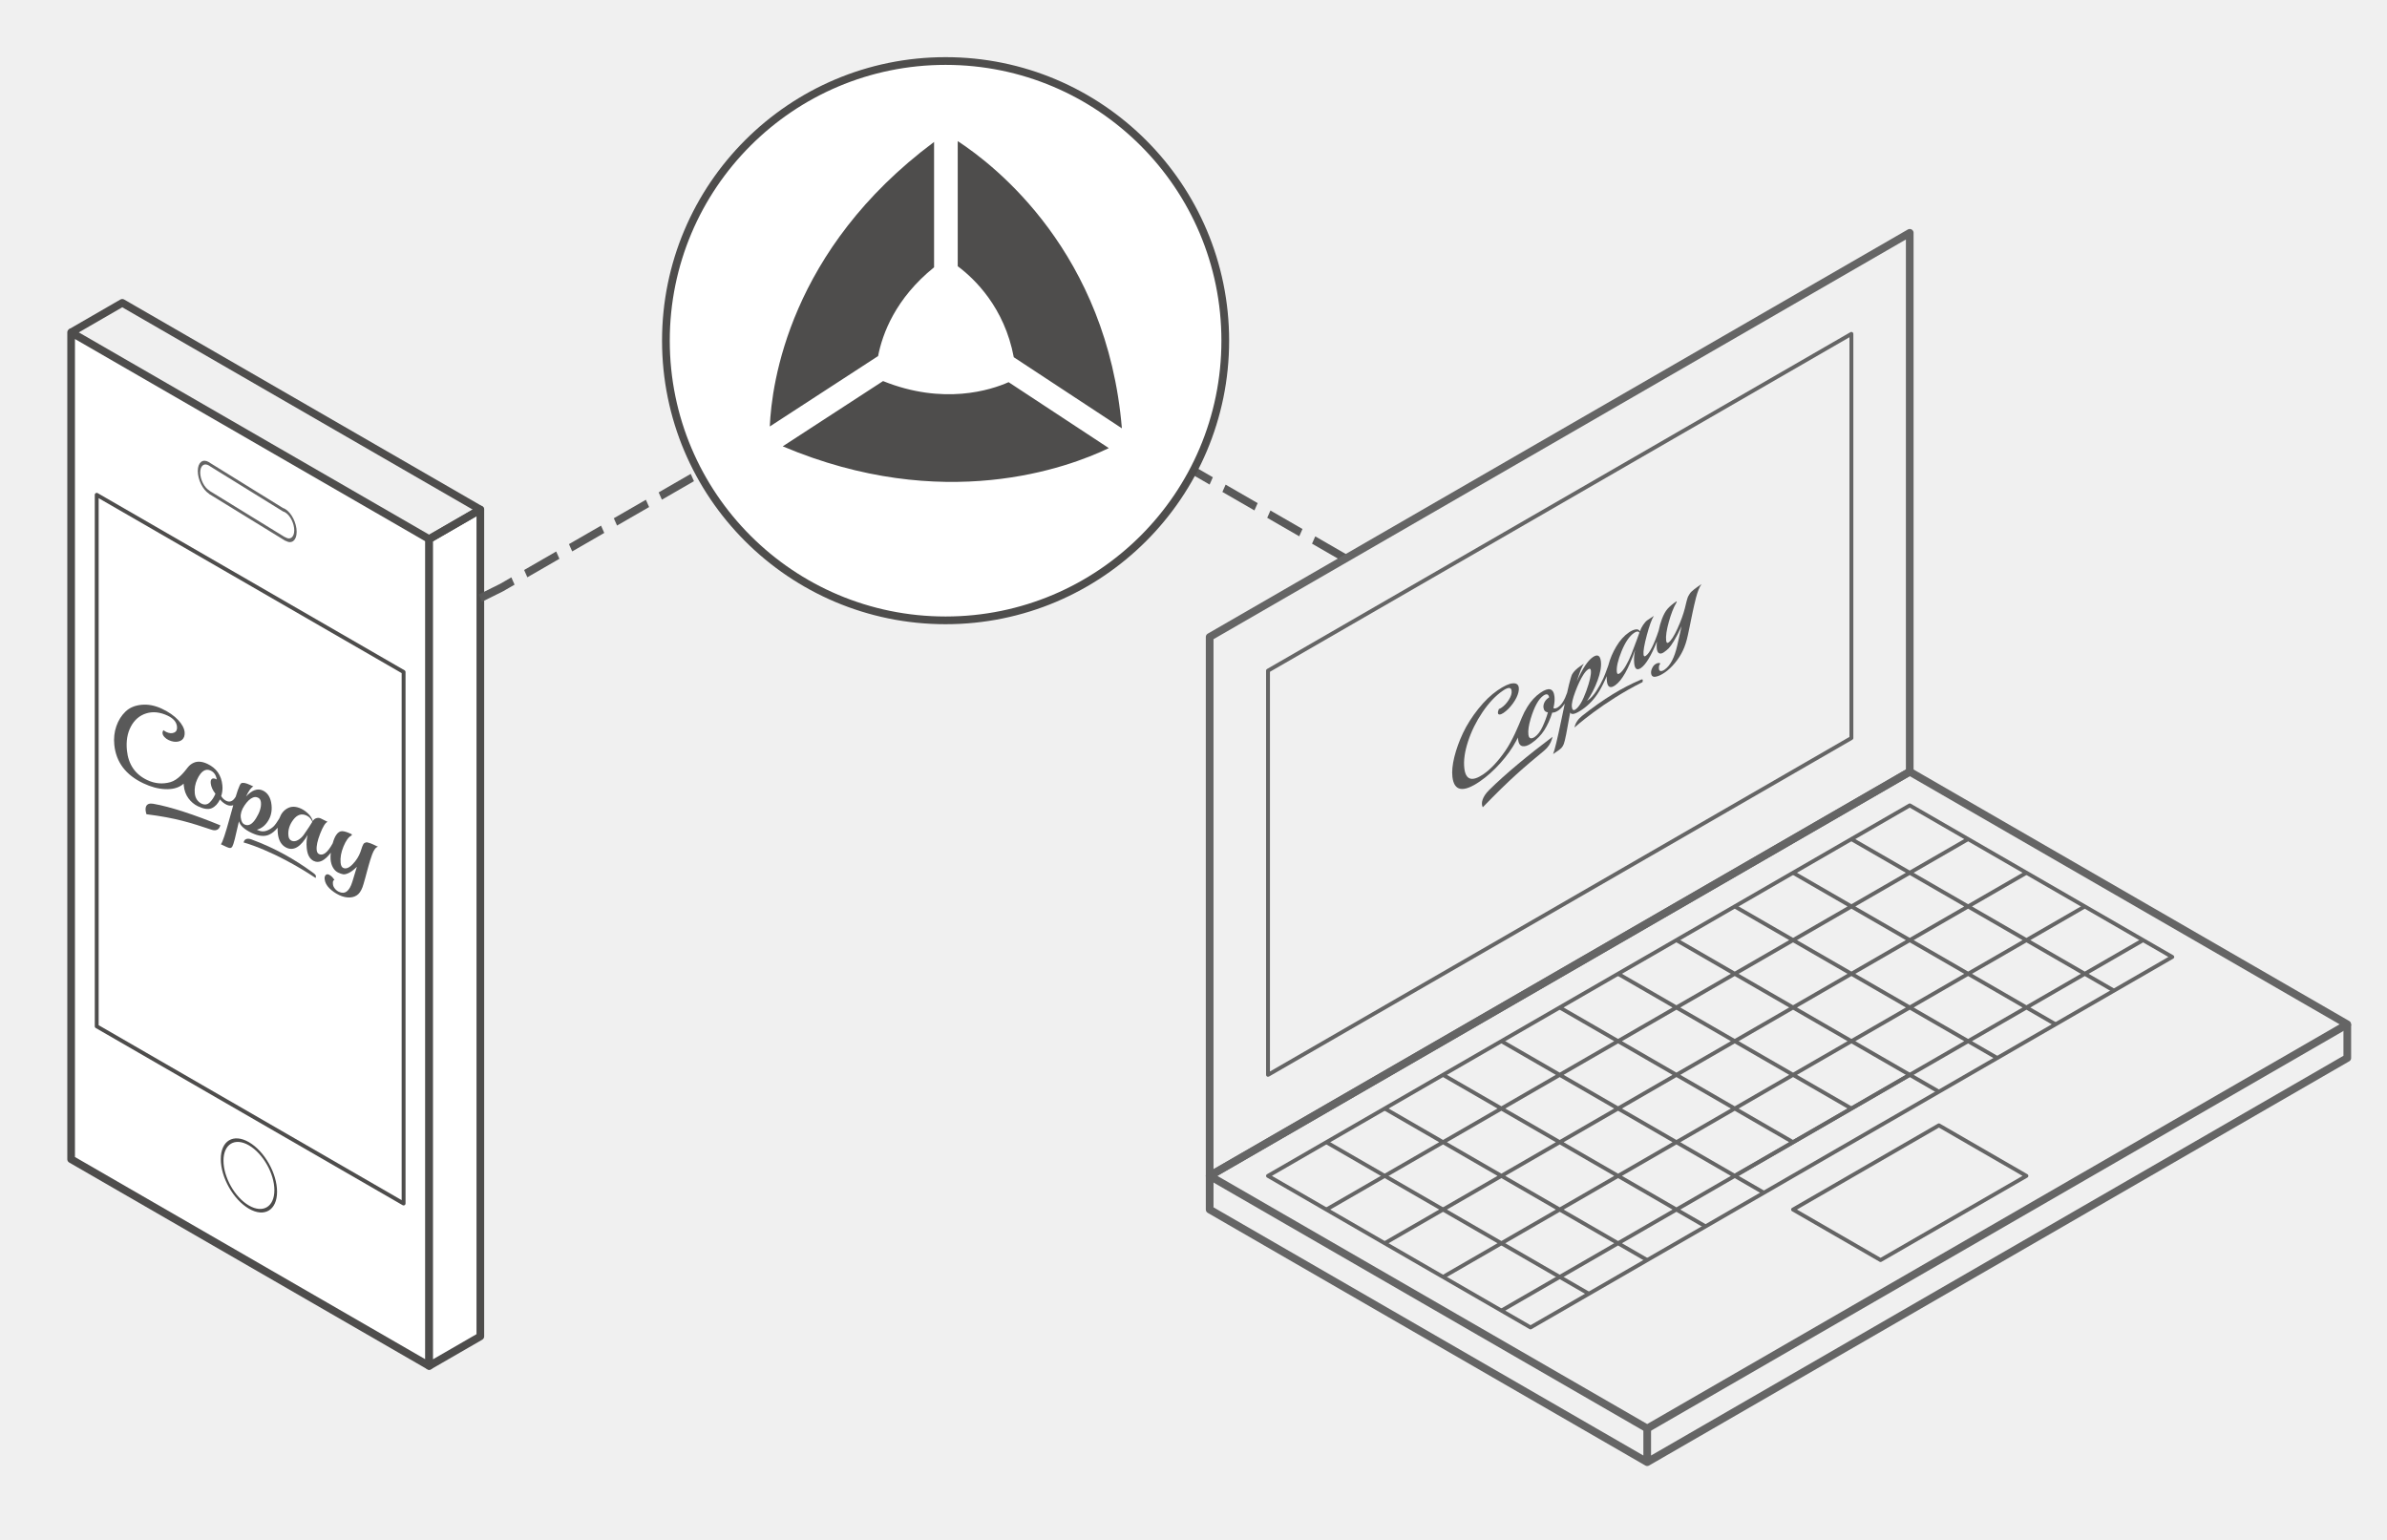
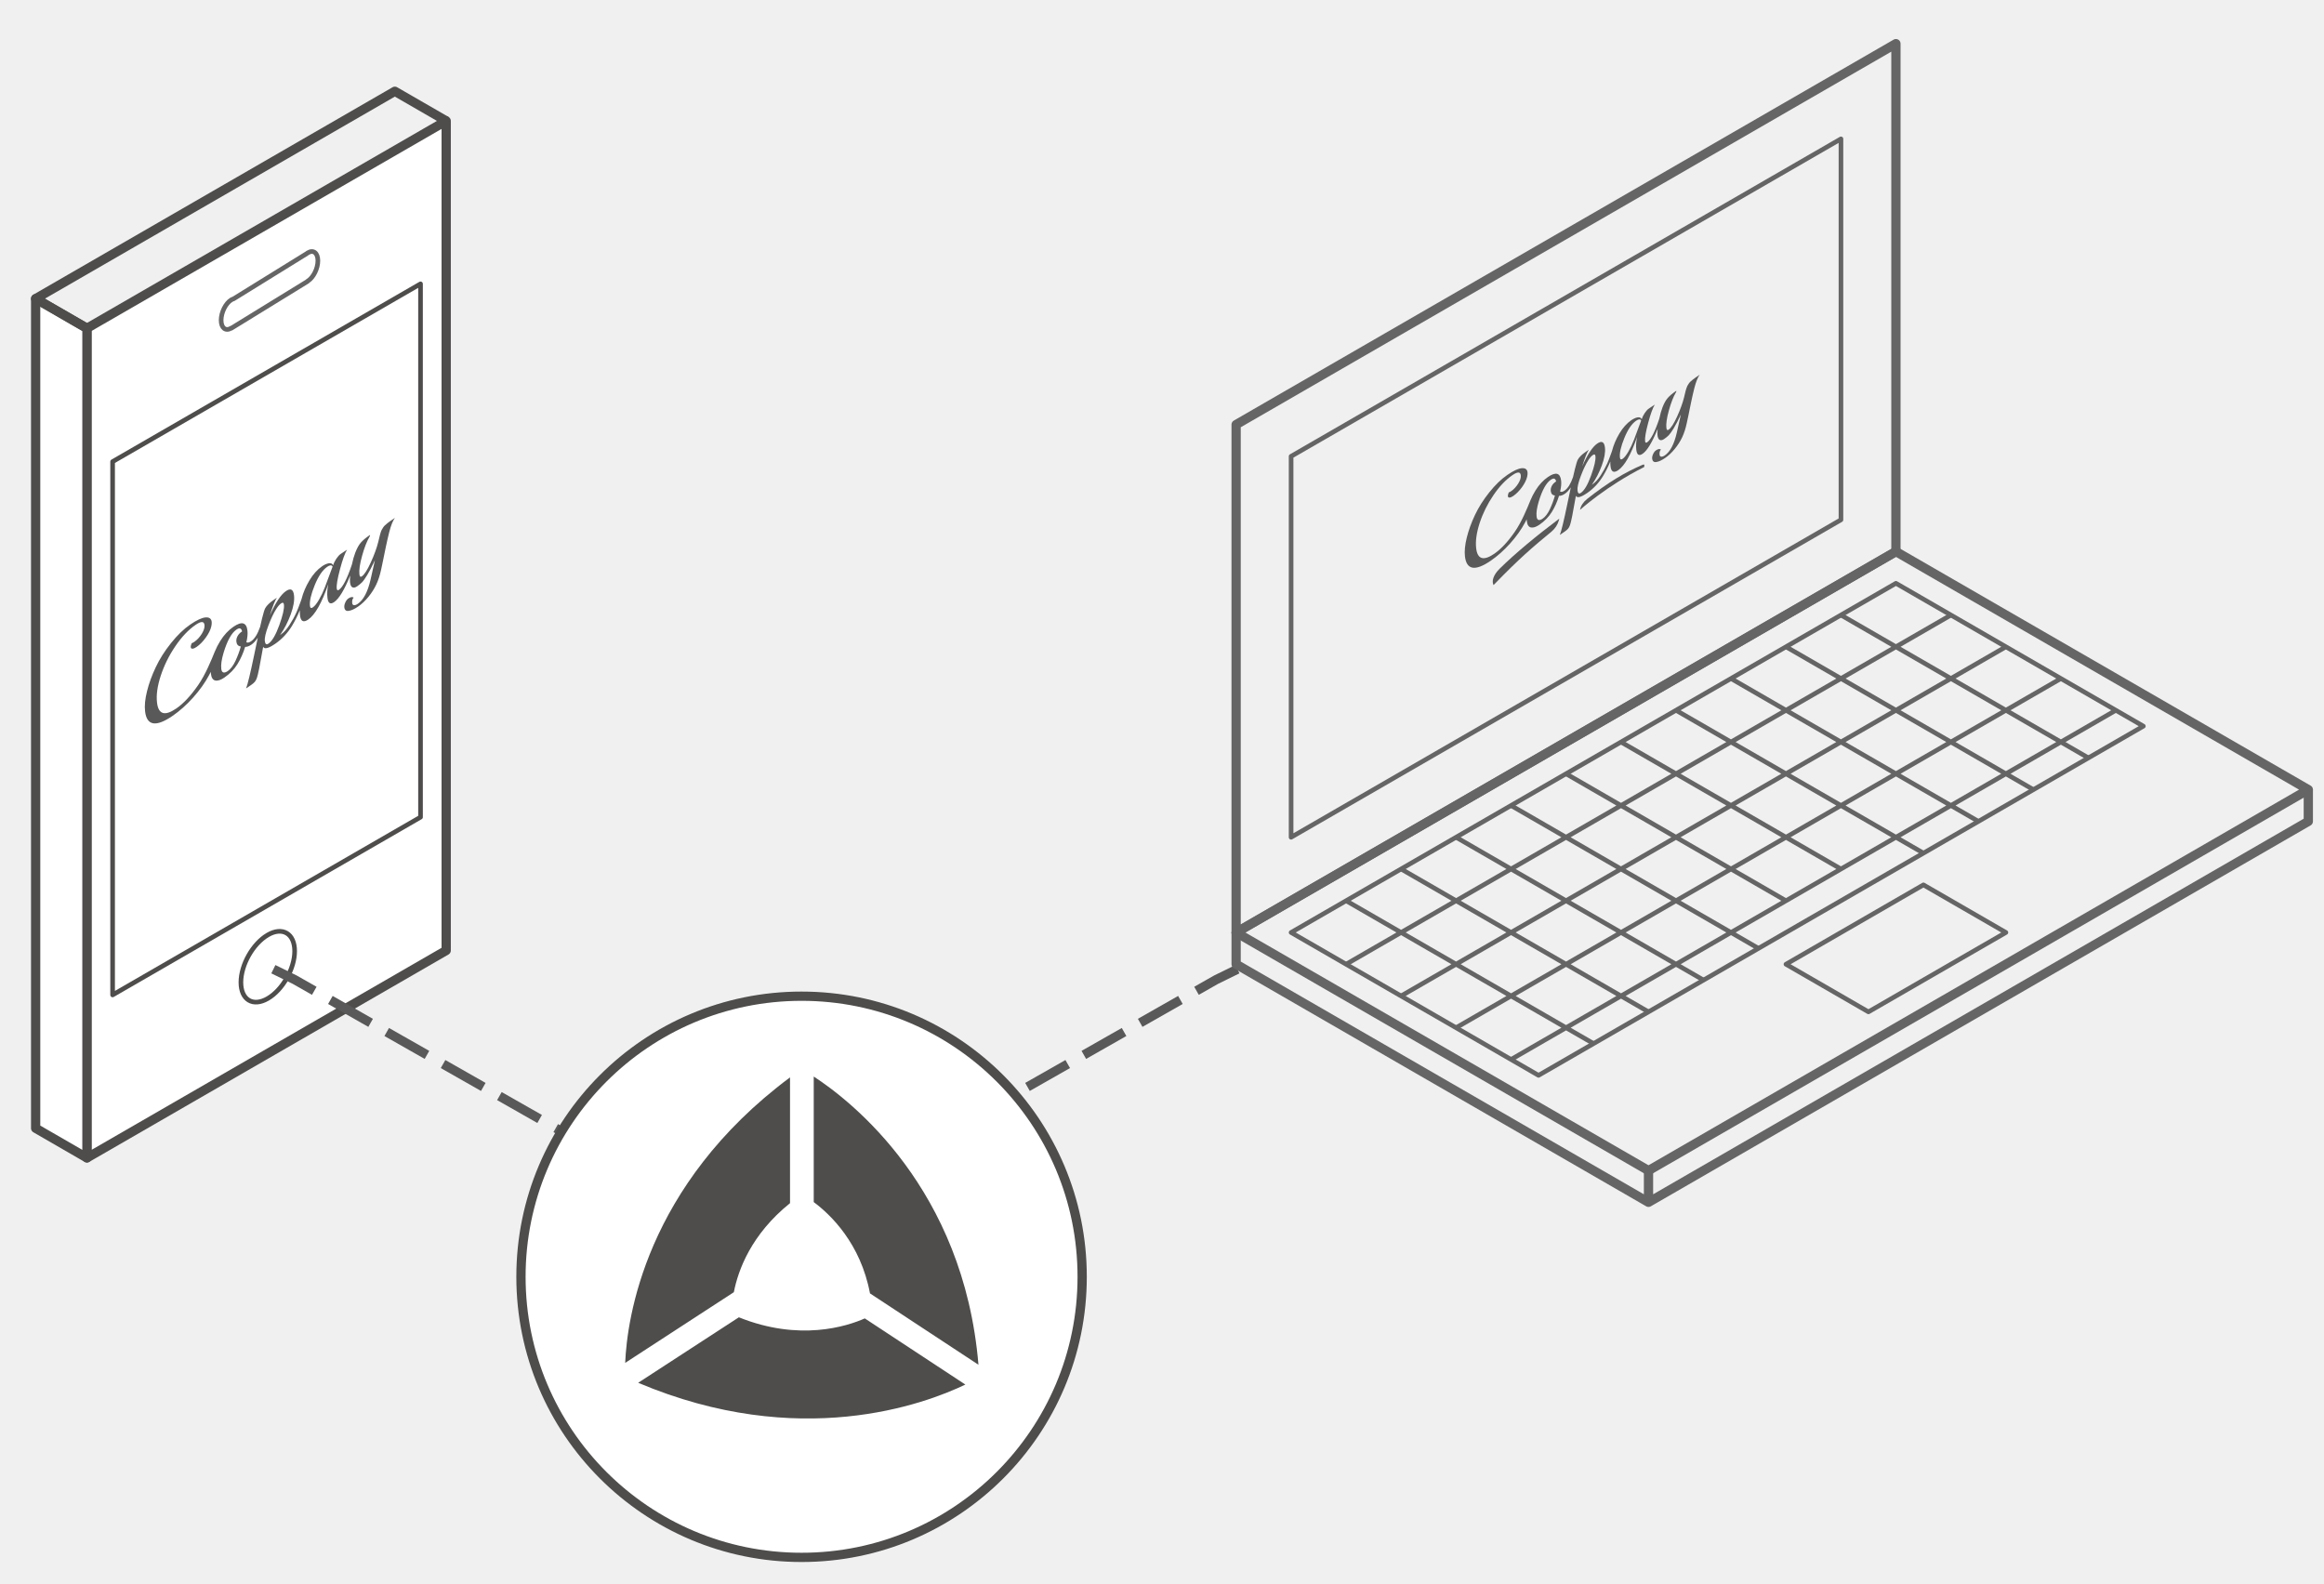
- <svg xmlns="http://www.w3.org/2000/svg" viewBox="0 0 310 200" fill-rule="evenodd" clip-rule="evenodd" stroke-linejoin="round" stroke-miterlimit="1.414">
-   <path d="M55.737 85.358v92.045l-46.5-26.846V43.17l46.5 26.847v15.34z" fill="#fff" stroke-width=".995" stroke="#4E4D4C" />
-   <path d="M12.56 133.298V64.264l39.855 23.012v69.033L12.56 133.295z" fill="#fff" stroke-width=".503" stroke="#4E4D4C" />
-   <path d="M22.85 103.974l.002.002v-.002" fill="#5C544C" fill-rule="nonzero" />
-   <path d="M62.38 66.18v107.387l-6.643 3.835V70.016l6.643-3.835z" fill="#fff" stroke-width=".995" stroke="#4E4D4C" />
-   <path d="M109.78 193.23l1.577-.686L144.107 176" fill="none" stroke-width=".53" stroke-dasharray="2.66,1.06,0,0" stroke="#595959" transform="matrix(1.75405 0 0 2.0032 -130.18 -309.394)" />
-   <path d="M9.238 43.17l6.642-3.835 46.5 26.846-6.643 3.837" fill="none" stroke-width=".995" stroke="#4E4D4C" />
-   <circle cx="75.102" cy="252.109" r="4.281" fill="none" stroke-width=".43" stroke="#4E4D4C" transform="matrix(.81285 .4716 0 .96095 -28.718 -125.02)" />
-   <path d="M107.524 194.48L144.107 176" fill="none" stroke-width=".66" stroke-dasharray="3.31,1.32,0,0" stroke="#595959" transform="matrix(-1.40837 0 0 1.60957 326.197 -240.49)" />
-   <path d="M108.08 179.233v.022H95.885v-.022h-.045c-.892 0-1.616-.724-1.616-1.616 0-.893.724-1.617 1.616-1.617.065 0 .128.004.19.01l11.69.033c.12-.028.244-.043.37-.043.893 0 1.618.724 1.618 1.617 0 .892-.725 1.617-1.617 1.617h-.01z" fill="none" stroke-width=".39" stroke="#656565" transform="matrix(.80895 .49734 0 1.13 -50.378 -186.294)" />
-   <path d="M39.492 108.365c-.226.324-.492.57-.798.744-.306.17-.585.196-.837.08-.233-.114-.366-.328-.398-.647-.08-.74.14-1.437.643-2.092.507-.654 1.08-.83 1.72-.525.36.17.605.443.736.818-.213.36-.57.9-1.07 1.62m-7.725-1.274c-.28-.133-.446-.44-.495-.925-.05-.483.113-.998.48-1.547.37-.55.738-.895 1.103-1.035.222-.09.435-.087.638.01.06.028.105.053.135.077.15.11.238.294.264.55.06.597-.153 1.284-.637 2.06-.484.78-.98 1.048-1.484.808m-3.704-5.893c-.243-.116-.426-.124-.55-.027-.125.098-.173.285-.144.563.046.453.25.906.61 1.36-.186.45-.43.826-.74 1.125-.306.3-.67.35-1.086.152-.508-.27-.793-.716-.856-1.33-.062-.62.043-1.224.315-1.82.5-1.072 1.086-1.45 1.756-1.132.427.202.688.585.78 1.148l-.085-.04zM48.5 109.69c-.243-.117-.5-.21-.778-.28-.085-.023-.165-.017-.24.016-.076.032-.135.06-.18.084-.043.024-.09.085-.14.183-.05.1-.086.177-.108.235-.022.058-.06.168-.112.328l-.122.368c-.216.602-.558 1.143-1.027 1.625-.467.48-.876.64-1.226.47-.184-.086-.294-.305-.33-.654-.067-.658.058-1.366.373-2.126.316-.76.654-1.23 1.014-1.41.053-.035.077-.07.073-.114-.004-.04-.026-.07-.065-.09-.514-.243-.913-.37-1.195-.375-.283-.005-.54.157-.77.488-.177.257-.33.62-.46 1.09-.65 1.186-1.24 1.653-1.774 1.4-.176-.083-.276-.258-.304-.525-.054-.514.096-1.223.45-2.127.35-.904.67-1.42.963-1.545l-.144-.067-.73-.36c-.195-.093-.395-.104-.6-.036-.206.07-.35.196-.433.382-.12-.37-.325-.695-.612-.974-.287-.277-.585-.49-.896-.638-.66-.313-1.24-.34-1.74-.085-.503.256-.864.684-1.085 1.284l-.013.035-.112.18c-.245.396-.44.67-.58.816-.26.268-.58.474-.957.617-.378.144-.766.12-1.165-.068l-.116-.055c.584-.154 1.068-.53 1.45-1.132.383-.6.534-1.292.455-2.073-.096-.945-.47-1.572-1.12-1.88-.69-.328-1.42-.07-2.194.777.382-.797.703-1.232.964-1.304l-.437-.207c-.573-.27-.963-.337-1.17-.2-.104.077-.247.376-.43.896-.066.185-.154.463-.264.832-.343.586-.75.767-1.225.543-.27-.13-.49-.336-.66-.62.15-.45.2-.92.15-1.413-.13-1.296-.774-2.217-1.93-2.766-.69-.327-1.29-.376-1.796-.148-.306.138-.557.336-.754.592l.004-.01c-.465.604-1.273 1.658-2.29 1.94-1.015.28-2.013.188-2.993-.277-1.57-.744-2.45-2.032-2.636-3.86-.12-1.183.05-2.21.51-3.08.462-.873 1.127-1.445 1.995-1.718.87-.27 1.797-.173 2.79.297.745.354 1.15.83 1.21 1.425.04.39-.087.65-.38.774-.29.126-.626.1-1.005-.08-.135-.065-.258-.144-.37-.235-.098.12-.14.256-.124.41.017.154.097.312.243.474.146.162.326.293.54.395.456.216.88.28 1.273.193.395-.087.647-.305.76-.652.055-.19.073-.376.054-.56-.05-.505-.33-1.03-.84-1.58s-1.21-1.037-2.104-1.46c-.892-.425-1.77-.597-2.636-.52-.866.08-1.564.372-2.094.878-.53.507-.93 1.14-1.194 1.9-.264.76-.353 1.566-.267 2.42.228 2.25 1.483 3.916 3.765 4.998.98.467 1.92.72 2.82.76.902.04 1.628-.132 2.18-.52.09-.063.167-.127.24-.19.005.082.01.166.02.252.064.64.266 1.19.604 1.65.336.458.748.803 1.233 1.033.757.36 1.355.442 1.793.25.438-.194.794-.573 1.07-1.136.252.305.54.535.867.69.28.133.565.154.857.064-.14.5-.304 1.082-.486 1.75-.533 1.942-.905 3.05-1.118 3.32l.7.33c.193.093.35.144.472.152.12.01.223-.053.307-.184.08-.13.19-.454.322-.97l.54-2.31c.168.56.718 1.06 1.65 1.503.932.443 1.706.51 2.322.207.38-.188.73-.48 1.055-.877-.01.23-.003.47.022.714.096.944.47 1.57 1.12 1.88.942.447 1.86-.105 2.757-1.656-.143.52-.18 1.098-.116 1.735.086.852.392 1.403.916 1.65.675.32 1.41-.04 2.205-1.08-.04.335-.05.626-.028.873.04.424.147.784.325 1.078.176.296.394.504.65.626.258.122.48.198.662.226.183.028.426-.03.73-.174.305-.145.654-.412 1.05-.8l-.593 1.948c-.382 1.236-.966 1.668-1.753 1.295-.204-.097-.377-.235-.52-.416-.143-.18-.225-.368-.245-.563-.036-.37.03-.544.198-.523-.06-.126-.15-.257-.276-.395-.124-.135-.27-.245-.44-.325-.17-.08-.312-.062-.425.055-.114.117-.16.29-.136.515.044.432.248.83.613 1.193.365.364.79.66 1.276.892.485.23.953.332 1.403.306.45-.026.814-.174 1.092-.443.278-.27.5-.706.67-1.31.064-.195.144-.477.24-.847.097-.37.16-.603.186-.697.028-.096.103-.366.224-.813.12-.446.274-.933.46-1.46.233-.624.49-.962.77-1.014l-.596-.284zm-29.18 42.45l.003.006-.003-.006" fill="#595959" fill-rule="nonzero" />
-   <path d="M28.618 107.193c-3.307-1.36-6.48-2.414-8.72-2.802-.935-.16-1.17.467-.877 1.36 3.808.48 5.69 1.09 8.47 2.017.494.164.886.023 1.045-.366.03-.07.057-.14.085-.206m12.373 6.832c.1-.357-.014-.44-.436-.746-2.307-1.68-4.845-3.134-7.9-4.26-.514-.19-.937-.076-1.018.397 0 0 3.834.974 9.35 4.607zm170.91-29.15c-.214.553-.465 1.08-.754 1.58-.29.5-.556.83-.794.992-.22.15-.345.094-.376-.172-.07-.62.134-1.516.61-2.69.48-1.177 1.02-1.972 1.627-2.387.34-.233.57-.243.694-.03-.2.572-.536 1.474-1.01 2.705m-7.293 7.267c-.266.184-.422.074-.468-.33-.05-.403.103-1.07.45-1.992.35-.925.697-1.653 1.04-2.186.21-.328.41-.558.604-.69.055-.038.097-.062.125-.072.14-.06.224.017.25.232.056.498-.145 1.38-.6 2.65-.46 1.267-.927 2.064-1.404 2.39m-3.498-1.52c-.23.158-.403.35-.52.58-.117.228-.163.458-.136.69.044.378.236.584.577.62-.176.63-.41 1.254-.7 1.874-.29.62-.63 1.065-1.026 1.336-.48.3-.75.194-.808-.32-.06-.517.04-1.205.297-2.067.473-1.565 1.026-2.565 1.658-3 .405-.275.65-.2.74.23l-.083.058zm19.296-14.37c-.23.158-.473.353-.733.587-.08.074-.156.167-.227.28-.07.115-.127.206-.168.276-.042.07-.086.18-.133.328-.047.15-.08.263-.1.342-.02.08-.057.223-.107.434-.05.21-.09.37-.115.48-.204.807-.527 1.696-.97 2.666-.442.97-.828 1.57-1.158 1.795-.174.12-.278.035-.31-.26-.065-.546.053-1.354.35-2.42.3-1.065.618-1.882.958-2.45.05-.09.072-.15.068-.184-.004-.034-.024-.04-.06-.014-.487.334-.863.653-1.13.956-.267.303-.51.738-.726 1.303-.168.44-.313.95-.435 1.538-.614 1.837-1.173 2.927-1.675 3.272-.165.112-.26.057-.286-.166-.05-.43.092-1.264.424-2.506.332-1.242.636-2.083.912-2.522l-.137.094-.69.46c-.183.124-.372.333-.566.623-.196.29-.33.568-.41.835-.114-.218-.307-.302-.578-.25-.27.05-.553.178-.846.38-.624.426-1.172 1.036-1.645 1.828-.472.792-.813 1.593-1.022 2.403l-.012.045-.105.29c-.23.646-.415 1.117-.55 1.412-.244.54-.545 1.083-.902 1.634-.357.55-.723.954-1.1 1.21l-.11.078c.553-.788 1.01-1.675 1.37-2.664.363-.99.506-1.81.43-2.462-.09-.79-.442-.974-1.057-.553-.65.445-1.34 1.493-2.07 3.142.36-1.173.663-1.936.91-2.29l-.413.283c-.54.37-.91.734-1.106 1.09-.096.188-.23.628-.404 1.32-.062.25-.145.61-.25 1.08-.323.932-.708 1.55-1.156 1.858-.257.176-.464.22-.62.135.14-.588.185-1.088.137-1.5-.124-1.08-.732-1.25-1.823-.5-.65.445-1.216 1.055-1.696 1.83-.29.466-.527.93-.713 1.386 0-.004.003-.01.004-.014-.44 1.084-1.204 2.97-2.16 4.35-.96 1.38-1.905 2.387-2.83 3.022-1.486 1.018-2.316.763-2.49-.765-.115-.99.046-2.148.482-3.48.435-1.33 1.063-2.603 1.883-3.813.82-1.21 1.698-2.137 2.634-2.778.706-.485 1.087-.478 1.144.02.038.326-.08.71-.357 1.15-.276.437-.593.78-.95 1.025-.13.09-.246.15-.35.185-.094.22-.133.395-.118.524.014.13.09.19.23.183.135-.007.305-.08.507-.217.43-.296.832-.7 1.203-1.214.373-.514.61-.997.718-1.45.052-.24.07-.436.05-.59-.047-.422-.31-.613-.792-.576-.48.037-1.142.345-1.985.923-.842.58-1.672 1.38-2.49 2.402-.816 1.023-1.476 2.066-1.98 3.127-.5 1.06-.873 2.096-1.123 3.106-.25 1.01-.335 1.87-.253 2.584.216 1.88 1.4 2.082 3.556.604.925-.634 1.813-1.426 2.663-2.375.85-.95 1.537-1.91 2.058-2.885.086-.16.16-.305.23-.447.003.075.01.15.017.22.06.537.252.837.57.9.32.065.708-.06 1.166-.375.716-.49 1.28-1.068 1.694-1.73.413-.664.75-1.414 1.01-2.25.24.012.512-.087.82-.297.264-.18.533-.474.81-.88-.135.63-.288 1.358-.46 2.19-.503 2.424-.855 3.88-1.056 4.37l.66-.452c.184-.126.333-.25.447-.376.115-.124.21-.295.29-.51.08-.217.18-.64.307-1.274l.512-2.782c.158.345.678.216 1.558-.387s1.61-1.387 2.192-2.35c.36-.595.69-1.258.997-1.988-.01.228-.003.445.02.65.09.79.444.974 1.058.553.89-.61 1.758-2.14 2.604-4.592-.132.648-.168 1.237-.107 1.77.082.712.37.9.865.56.638-.437 1.33-1.584 2.08-3.44-.037.362-.045.647-.024.857.036.36.138.582.306.666.167.085.373.044.616-.123.243-.166.45-.337.623-.51.173-.175.403-.497.69-.967.288-.47.618-1.107.99-1.91l-.56 2.497c-.36 1.59-.912 2.64-1.655 3.15-.192.132-.356.19-.49.177-.136-.016-.213-.105-.232-.268-.035-.31.026-.546.186-.71-.057-.055-.144-.08-.26-.072-.12.008-.26.066-.42.176-.16.11-.293.283-.4.518-.106.235-.15.447-.127.636.04.36.234.513.58.457.344-.054.745-.24 1.204-.554.457-.314.9-.73 1.324-1.25.426-.517.77-1.056 1.032-1.616s.473-1.218.633-1.976c.06-.254.135-.61.226-1.065.09-.458.15-.745.175-.865l.21-1.01c.114-.556.26-1.186.436-1.89.22-.845.462-1.447.727-1.805l-.564.387zm-27.57 28.442" fill="#595959" fill-rule="nonzero" />
-   <path d="M201.634 95.69c-3.123 2.34-6.12 4.822-8.235 6.912-.885.872-1.108 1.723-.83 2.245 3.593-3.717 5.373-5.208 7.996-7.376.465-.382.835-.946.986-1.49l.08-.29m11.687-7.102c.092-.446-.015-.4-.413-.228-2.178.937-4.575 2.346-7.46 4.63-.485.385-.885.957-.96 1.493 0 0 3.622-3.285 8.832-5.897z" fill="#595959" fill-rule="nonzero" />
-   <path d="M213.923 185.527l90.92-52.492-56.825-32.807-90.92 52.492 56.825 32.807z" fill="none" stroke-width=".998" stroke="#656565" />
-   <path d="M213.923 185.527v4.375L157.1 157.094v-4.374m56.823 37.182l90.92-52.492v-4.375" fill="none" stroke-width=".998" stroke="#656565" />
-   <path d="M232.865 157.094l11.365 6.56 18.94-10.934-11.363-6.562-18.942 10.936zm-34.095 15.31l83.342-48.117-34.094-19.685-83.34 48.118 34.092 19.684z" fill="none" stroke-width=".506" stroke="#656565" />
-   <path d="M229.076 154.907l-3.787-2.187 22.73-13.123 3.785 2.187" fill="none" stroke-width=".506" stroke="#656565" />
-   <path d="M206.348 168.03l-34.096-19.685" fill="none" stroke-width=".504" stroke="#656565" />
-   <path d="M213.923 163.656L179.83 143.97m41.67 15.31l-34.095-19.683m37.883 13.123l-30.306-17.497m37.883 13.123l-30.307-17.498m37.882 13.122l-30.305-17.496m37.883 13.123L217.712 122.1m41.67 15.31l-34.094-19.685m41.672 15.31l-34.095-19.684m41.67 15.31L240.44 108.98m-68.187 48.117l83.342-48.117m-75.764 52.49l83.34-48.116m-75.764 52.493l83.342-48.118m-75.765 52.492l83.342-48.118" fill="none" stroke-width=".506" stroke="#656565" />
-   <path d="M157.1 152.72V82.73l90.918-52.49v69.988l-90.92 52.492z" fill="none" stroke-width=".998" stroke="#656565" />
-   <path d="M164.677 139.597V87.105l75.764-43.743v52.492l-75.76 43.743z" fill="none" stroke-width=".506" stroke="#656565" />
-   <circle cx="221.703" cy="167.426" r="55.426" fill="#fff" stroke-width="1.53" stroke="#4E4D4C" transform="translate(-22.485 -65.472) scale(.65533)" />
-   <path d="M131.66 46.395l14.04 9.236c-1.914-22.81-16.443-34.124-21.32-37.304v16.25c2.19 1.63 6.067 5.356 7.28 11.82zM99.973 55.39l14.065-9.146c.563-2.894 2.257-7.488 7.27-11.526V18.436c-18.78 13.99-21.1 31.35-21.335 36.955zm14.71-5.896l-13.03 8.474c20.855 8.822 37.09 2.762 42.35.232l-13.016-8.564c-2.325 1.034-8.47 3.01-16.303-.142z" fill="#4E4D4C" />
+ <svg xmlns="http://www.w3.org/2000/svg" viewBox="0 0 251 171" fill-rule="evenodd" clip-rule="evenodd" stroke-linejoin="round" stroke-miterlimit="1.414">
+   <path d="M9.39 48.258v76.8l38.8-22.4v-89.6l-38.8 22.4v12.8z" fill="#fff" stroke="#4e4d4c" />
+   <path d="M45.418 88.258v-57.6l-33.256 19.2v57.6l33.256-19.2z" fill="#fff" stroke-width=".5" stroke="#4e4d4c" />
+   <path d="M3.85 32.258v89.6l5.54 3.2v-89.6l-5.54-3.2z" fill="#fff" stroke="#4e4d4c" />
+   <path d="M48.19 13.058l-5.544-3.2-38.797 22.4 5.54 3.2" fill="none" stroke="#4e4d4c" />
+   <path d="M28.922 100.98c-1.602.93-2.903 3.224-2.903 5.118 0 1.894 1.3 2.678 2.9 1.748 1.604-.93 2.905-3.222 2.905-5.117s-1.3-2.68-2.904-1.75z" fill="none" stroke-width=".5" stroke="#4e4d4c" />
+   <path d="M24.98 35.434v.02l8.23-5.06v-.02c.01-.006.02-.012.03-.02.604-.37 1.093-1.352 1.093-2.194 0-.84-.49-1.223-1.092-.853-.04.027-.084.056-.126.09l-7.89 4.88c-.08.023-.165.06-.25.113-.603.37-1.092 1.354-1.092 2.196 0 .84.49 1.223 1.092.853l.008-.007z" fill="none" stroke-width=".5" stroke="#656565" />
+   <path d="M29.524 104.68l2.308 1.132 47.93 27.26m53.884-28.392l-2.308 1.132-47.93 27.26" fill="none" stroke-dasharray="5,2,0,0" stroke="#595959" />
+   <g fill="#595959" fill-rule="nonzero">
+     <path d="M176.46 47.537c-.166.434-.363.847-.59 1.238-.226.39-.433.65-.62.78-.172.117-.27.072-.294-.137-.056-.484.104-1.187.48-2.11.374-.92.798-1.543 1.272-1.868.266-.183.447-.19.544-.025-.158.45-.42 1.157-.79 2.122m-5.72 5.695c-.208.143-.33.057-.366-.26-.037-.316.082-.837.355-1.56.276-.726.547-1.297.817-1.714.164-.258.322-.44.473-.542.042-.03.075-.05.097-.057.11-.05.176.012.195.18.045.39-.112 1.083-.47 2.076-.36.994-.725 1.62-1.1 1.875m-2.74-1.19c-.18.123-.316.274-.408.453-.092.18-.127.36-.106.542.034.296.184.458.45.485-.136.495-.318.984-.546 1.47-.227.487-.495.836-.804 1.047-.376.236-.587.153-.633-.25-.047-.405.03-.945.233-1.62.37-1.227.804-2.01 1.3-2.35.316-.217.508-.157.578.18l-.065.044zm15.124-11.263c-.18.123-.37.276-.575.46-.06.057-.12.13-.176.22-.056.088-.1.16-.132.215-.032.055-.066.14-.103.257-.038.115-.065.204-.08.266-.017.062-.045.175-.084.34l-.09.378c-.16.632-.414 1.33-.76 2.09-.347.76-.65 1.23-.91 1.406-.135.095-.217.027-.243-.202-.05-.43.044-1.064.277-1.9.234-.834.484-1.474.75-1.918.04-.07.057-.12.054-.146-.002-.027-.018-.03-.047-.01-.38.26-.676.51-.885.748-.21.238-.4.578-.57 1.022-.13.344-.245.746-.34 1.205-.48 1.437-.92 2.292-1.313 2.562-.13.09-.205.046-.225-.13-.038-.336.073-.99.333-1.964.26-.975.5-1.634.715-1.978l-.108.074-.54.36c-.144.098-.29.26-.444.49-.15.227-.257.445-.32.654-.09-.17-.24-.236-.45-.196-.214.04-.435.14-.665.297-.49.335-.918.813-1.29 1.434-.37.62-.636 1.248-.8 1.883l-.01.037-.082.227c-.182.508-.326.876-.43 1.108-.193.42-.428.848-.708 1.28-.28.43-.568.748-.862.95l-.086.06c.433-.618.79-1.313 1.074-2.088.284-.775.396-1.418.337-1.93-.07-.62-.347-.763-.828-.433-.51.348-1.053 1.17-1.625 2.463.282-.92.52-1.518.712-1.796l-.323.222c-.425.29-.714.575-.868.855-.076.147-.182.49-.317 1.035-.05.194-.115.475-.197.844-.254.73-.557 1.215-.907 1.456-.202.14-.364.174-.488.107.11-.46.146-.852.11-1.175-.098-.848-.575-.98-1.43-.393-.51.35-.953.827-1.33 1.434-.226.364-.412.727-.558 1.086l.004-.01c-.344.85-.942 2.326-1.694 3.408-.75 1.082-1.49 1.87-2.216 2.37-1.164.797-1.815.597-1.953-.6-.087-.775.04-1.684.38-2.727s.834-2.04 1.477-2.988c.643-.95 1.33-1.676 2.064-2.18.554-.38.853-.373.898.018.03.257-.064.557-.28.9-.217.345-.465.613-.745.806-.102.07-.193.117-.275.144-.073.174-.104.31-.093.412.012.1.072.15.18.144.108-.005.24-.062.4-.17.336-.232.65-.55.942-.952.29-.403.478-.782.56-1.136.042-.188.055-.342.04-.463-.037-.33-.244-.48-.62-.45-.377.03-.896.27-1.557.723-.66.453-1.312 1.08-1.952 1.883-.64.802-1.157 1.62-1.55 2.45-.393.834-.687 1.645-.883 2.437-.196.79-.262 1.466-.198 2.025.17 1.474 1.098 1.632 2.787.474.727-.498 1.423-1.12 2.09-1.862.666-.744 1.203-1.497 1.612-2.26.066-.123.124-.238.178-.35.003.06.008.117.014.173.048.42.197.656.447.706.25.05.556-.048.915-.294.56-.386 1.003-.838 1.327-1.358.324-.52.588-1.107.792-1.762.186.01.4-.067.64-.232.21-.142.42-.372.635-.69-.105.492-.225 1.064-.36 1.716-.394 1.9-.67 3.042-.827 3.426l.517-.355c.144-.1.26-.197.35-.294.09-.096.165-.23.227-.4s.142-.5.24-.997l.4-2.18c.125.27.532.17 1.222-.304s1.262-1.088 1.718-1.844c.28-.466.54-.985.78-1.557-.006.18 0 .35.018.51.07.617.347.762.83.432.696-.477 1.376-1.677 2.04-3.598-.106.507-.134.97-.086 1.387.064.558.29.705.678.44.5-.343 1.043-1.24 1.63-2.698-.03.285-.036.51-.02.673.03.282.11.456.24.522.132.066.293.033.484-.097.19-.13.353-.264.49-.4.134-.137.315-.39.54-.758.225-.37.483-.868.776-1.496l-.44 1.956c-.282 1.246-.714 2.07-1.296 2.47-.15.102-.28.148-.386.137-.106-.01-.166-.08-.18-.21-.028-.242.02-.43.145-.557-.043-.042-.11-.06-.203-.056-.093.005-.202.05-.328.137-.126.087-.23.222-.314.406-.084.184-.117.35-.1.498.032.282.184.402.454.358.27-.043.585-.188.944-.435.36-.244.706-.57 1.04-.977.332-.406.6-.83.807-1.267.206-.44.372-.955.497-1.55.047-.198.106-.477.178-.834.07-.357.117-.582.137-.676l.165-.794c.09-.435.203-.93.34-1.48.173-.663.363-1.135.57-1.415l-.44.303z" />
+     <path d="M168.412 56.014c-2.447 1.833-4.796 3.78-6.454 5.418-.69.683-.866 1.35-.648 1.76 2.816-2.914 4.21-4.083 6.267-5.782.364-.302.655-.743.773-1.17l.062-.226m9.16-5.567c.073-.35-.01-.313-.322-.18-1.708.737-3.587 1.842-5.848 3.632-.38.3-.694.75-.753 1.17 0 0 2.837-2.577 6.92-4.624z" />
+   </g>
+   <g fill="none" stroke="#656565">
+     <path d="M178.044 126.43l71.262-41.144-44.54-25.715-71.26 41.145 44.538 25.715z" />
+     <path d="M178.044 126.43v3.427l-44.538-25.714v-3.43m44.538 29.144l71.262-41.143v-3.428" />
+     <path d="M192.89 104.143l8.908 5.143 14.846-8.572-8.908-5.143-14.846 8.574zm-26.723 12L231.49 78.43 204.767 63l-65.323 37.714 26.723 15.43z" stroke-width=".5" />
+     <path d="M189.92 102.43l-2.968-1.716 17.815-10.285 2.97 1.712m-35.63 20.572l-26.724-15.428m32.66 12l-26.722-15.43m32.663 12L157.26 90.43m29.692 10.284L163.198 87m29.692 10.286L169.136 83.57m29.694 10.287l-23.755-13.714m29.692 10.287l-23.754-13.716m32.662 12l-26.723-15.428m32.66 12l-26.722-15.43m32.662 12L198.83 66.43m-53.447 37.713l65.323-37.714m-59.386 41.14l65.324-37.713M157.26 111l65.322-37.714m-59.384 41.144l65.323-37.716" stroke-width=".5" />
+     <path d="M133.506 100.714V45.857l71.26-41.143V59.57l-71.26 41.144z" />
+     <path d="M139.444 90.43V49.285L198.83 15v41.143L139.443 90.43z" stroke-width=".5" />
+   </g>
+   <path d="M35.08 63.45c-.178.463-.387.902-.628 1.32-.24.415-.46.692-.66.828-.184.126-.288.078-.314-.144-.06-.516.11-1.264.51-2.245.4-.983.85-1.646 1.356-1.993.283-.194.476-.202.58-.025-.17.478-.45 1.23-.844 2.258m-6.087 6.064c-.22.152-.352.06-.39-.277-.04-.336.087-.89.378-1.662.293-.77.58-1.38.87-1.824.174-.272.34-.464.503-.575.046-.03.08-.05.104-.06.118-.05.188.015.208.194.048.415-.12 1.15-.5 2.21-.383 1.057-.773 1.722-1.17 1.995m-2.92-1.268c-.19.13-.335.292-.432.483-.098.19-.136.38-.114.575.036.315.196.487.48.517-.146.525-.34 1.046-.58 1.564-.244.517-.53.89-.858 1.114-.4.25-.624.162-.674-.268-.05-.43.034-1.004.248-1.723.395-1.308.856-2.14 1.384-2.504.336-.23.542-.167.616.192l-.07.046zm16.102-11.99c-.19.13-.395.294-.612.49-.067.06-.13.14-.19.233-.06.094-.106.17-.14.23-.035.058-.072.15-.112.272-.04.124-.067.22-.085.285l-.088.362-.097.4c-.17.673-.44 1.415-.81 2.224-.368.81-.69 1.31-.966 1.498-.145.1-.232.027-.26-.216-.053-.46.045-1.133.294-2.022.25-.89.517-1.57.8-2.043.04-.074.06-.125.057-.154-.003-.028-.02-.032-.05-.01-.406.277-.72.542-.943.795-.222.254-.424.617-.605 1.09-.14.365-.263.793-.364 1.282-.513 1.532-.98 2.442-1.398 2.73-.138.094-.217.048-.24-.138-.04-.358.078-1.056.355-2.092.277-1.036.53-1.738.76-2.104l-.113.078-.576.382c-.153.105-.31.28-.473.52-.16.244-.273.476-.34.7-.094-.183-.254-.253-.48-.21-.227.043-.46.148-.707.316-.52.357-.977.866-1.372 1.526-.393.66-.68 1.33-.852 2.005l-.01.04-.087.242c-.193.537-.346.93-.46 1.177-.202.45-.454.903-.752 1.363-.298.46-.603.796-.917 1.01l-.09.064c.46-.655.84-1.395 1.143-2.22.3-.825.42-1.51.358-2.055-.075-.66-.37-.813-.88-.46-.544.37-1.12 1.246-1.73 2.622.3-.98.553-1.616.76-1.91l-.346.235c-.45.31-.76.613-.923.91-.08.157-.192.524-.336 1.102-.052.207-.12.507-.208.9-.27.777-.592 1.294-.965 1.55-.214.147-.387.185-.52.113.118-.49.157-.907.118-1.25-.104-.904-.61-1.043-1.52-.42-.544.374-1.016.883-1.417 1.528-.24.39-.44.775-.593 1.158 0-.004.002-.008.004-.012-.366.904-1.003 2.477-1.803 3.63-.8 1.15-1.587 1.99-2.36 2.52-1.24.85-1.932.637-2.078-.64-.096-.822.04-1.79.402-2.9.365-1.11.888-2.172 1.573-3.182.684-1.01 1.417-1.782 2.197-2.317.59-.403.907-.397.955.02.03.272-.068.59-.298.96-.23.364-.496.65-.794.854-.107.074-.205.125-.292.154-.078.184-.11.33-.098.437.012.108.076.16.19.154.116-.006.257-.066.425-.18.36-.248.695-.586 1.004-1.015.31-.428.51-.832.598-1.21.044-.2.058-.363.043-.492-.04-.35-.26-.51-.66-.48-.402.032-.954.29-1.658.77-.704.484-1.397 1.152-2.078 2.006-.683.853-1.233 1.722-1.65 2.61-.42.884-.733 1.75-.94 2.59-.21.843-.28 1.56-.21 2.156.18 1.57 1.167 1.737 2.965.505.773-.53 1.514-1.19 2.223-1.98.71-.793 1.282-1.595 1.717-2.407.07-.13.132-.254.19-.372.003.064.007.125.014.185.05.448.21.698.475.75.266.055.59-.05.973-.312.597-.41 1.068-.89 1.413-1.444.344-.554.625-1.18.84-1.877.2.01.43-.073.686-.248.22-.152.445-.396.675-.734-.11.525-.24 1.133-.382 1.827-.42 2.023-.713 3.238-.88 3.647l.55-.378c.153-.105.277-.21.372-.313.095-.104.175-.246.24-.427.067-.18.152-.534.257-1.062l.427-2.32c.132.287.565.18 1.3-.324.734-.503 1.343-1.157 1.83-1.96.298-.497.575-1.05.83-1.66-.007.192 0 .373.018.543.076.66.37.813.883.462.742-.51 1.466-1.786 2.172-3.83-.112.54-.142 1.03-.09 1.475.068.595.308.75.72.468.533-.365 1.11-1.32 1.737-2.87-.032.3-.04.54-.02.714.03.3.114.485.254.555.14.07.312.036.515-.103.202-.14.376-.28.52-.426.144-.145.336-.414.576-.807.237-.39.513-.92.824-1.59l-.467 2.08c-.3 1.33-.762 2.206-1.38 2.63-.162.11-.3.16-.41.148-.114-.01-.178-.085-.194-.22-.03-.26.022-.457.155-.594-.048-.046-.12-.066-.22-.06-.097.006-.213.054-.347.146-.133.09-.244.235-.333.43-.09.197-.125.374-.107.532.034.3.195.428.483.38.288-.045.623-.2 1.005-.462.384-.262.752-.61 1.107-1.042.355-.432.64-.882.86-1.35.22-.466.395-1.015.53-1.648.05-.212.11-.508.187-.89.076-.38.125-.62.147-.72.02-.1.08-.38.175-.844.095-.464.217-.99.364-1.577.182-.707.384-1.21.605-1.508l-.47.323z" fill="#595959" fill-rule="nonzero" />
+   <g>
+     <circle cx="86.572" cy="137.901" r="30.306" fill="#fff" stroke="#4e4d4c" />
+     <path d="M93.962 139.694l11.714 7.706c-1.597-19.033-13.72-28.475-17.79-31.128v13.56c1.827 1.357 5.063 4.467 6.076 9.862zm-26.44 7.505l11.736-7.634c.47-2.414 1.883-6.247 6.067-9.616v-13.585C69.653 128.04 67.718 142.522 67.522 147.2zm12.275-4.92l-10.873 7.07c17.4 7.36 30.948 2.303 35.337.192l-10.86-7.145c-1.94.862-7.07 2.512-13.602-.12z" fill="#4e4d4c" />
+   </g>
</svg>
